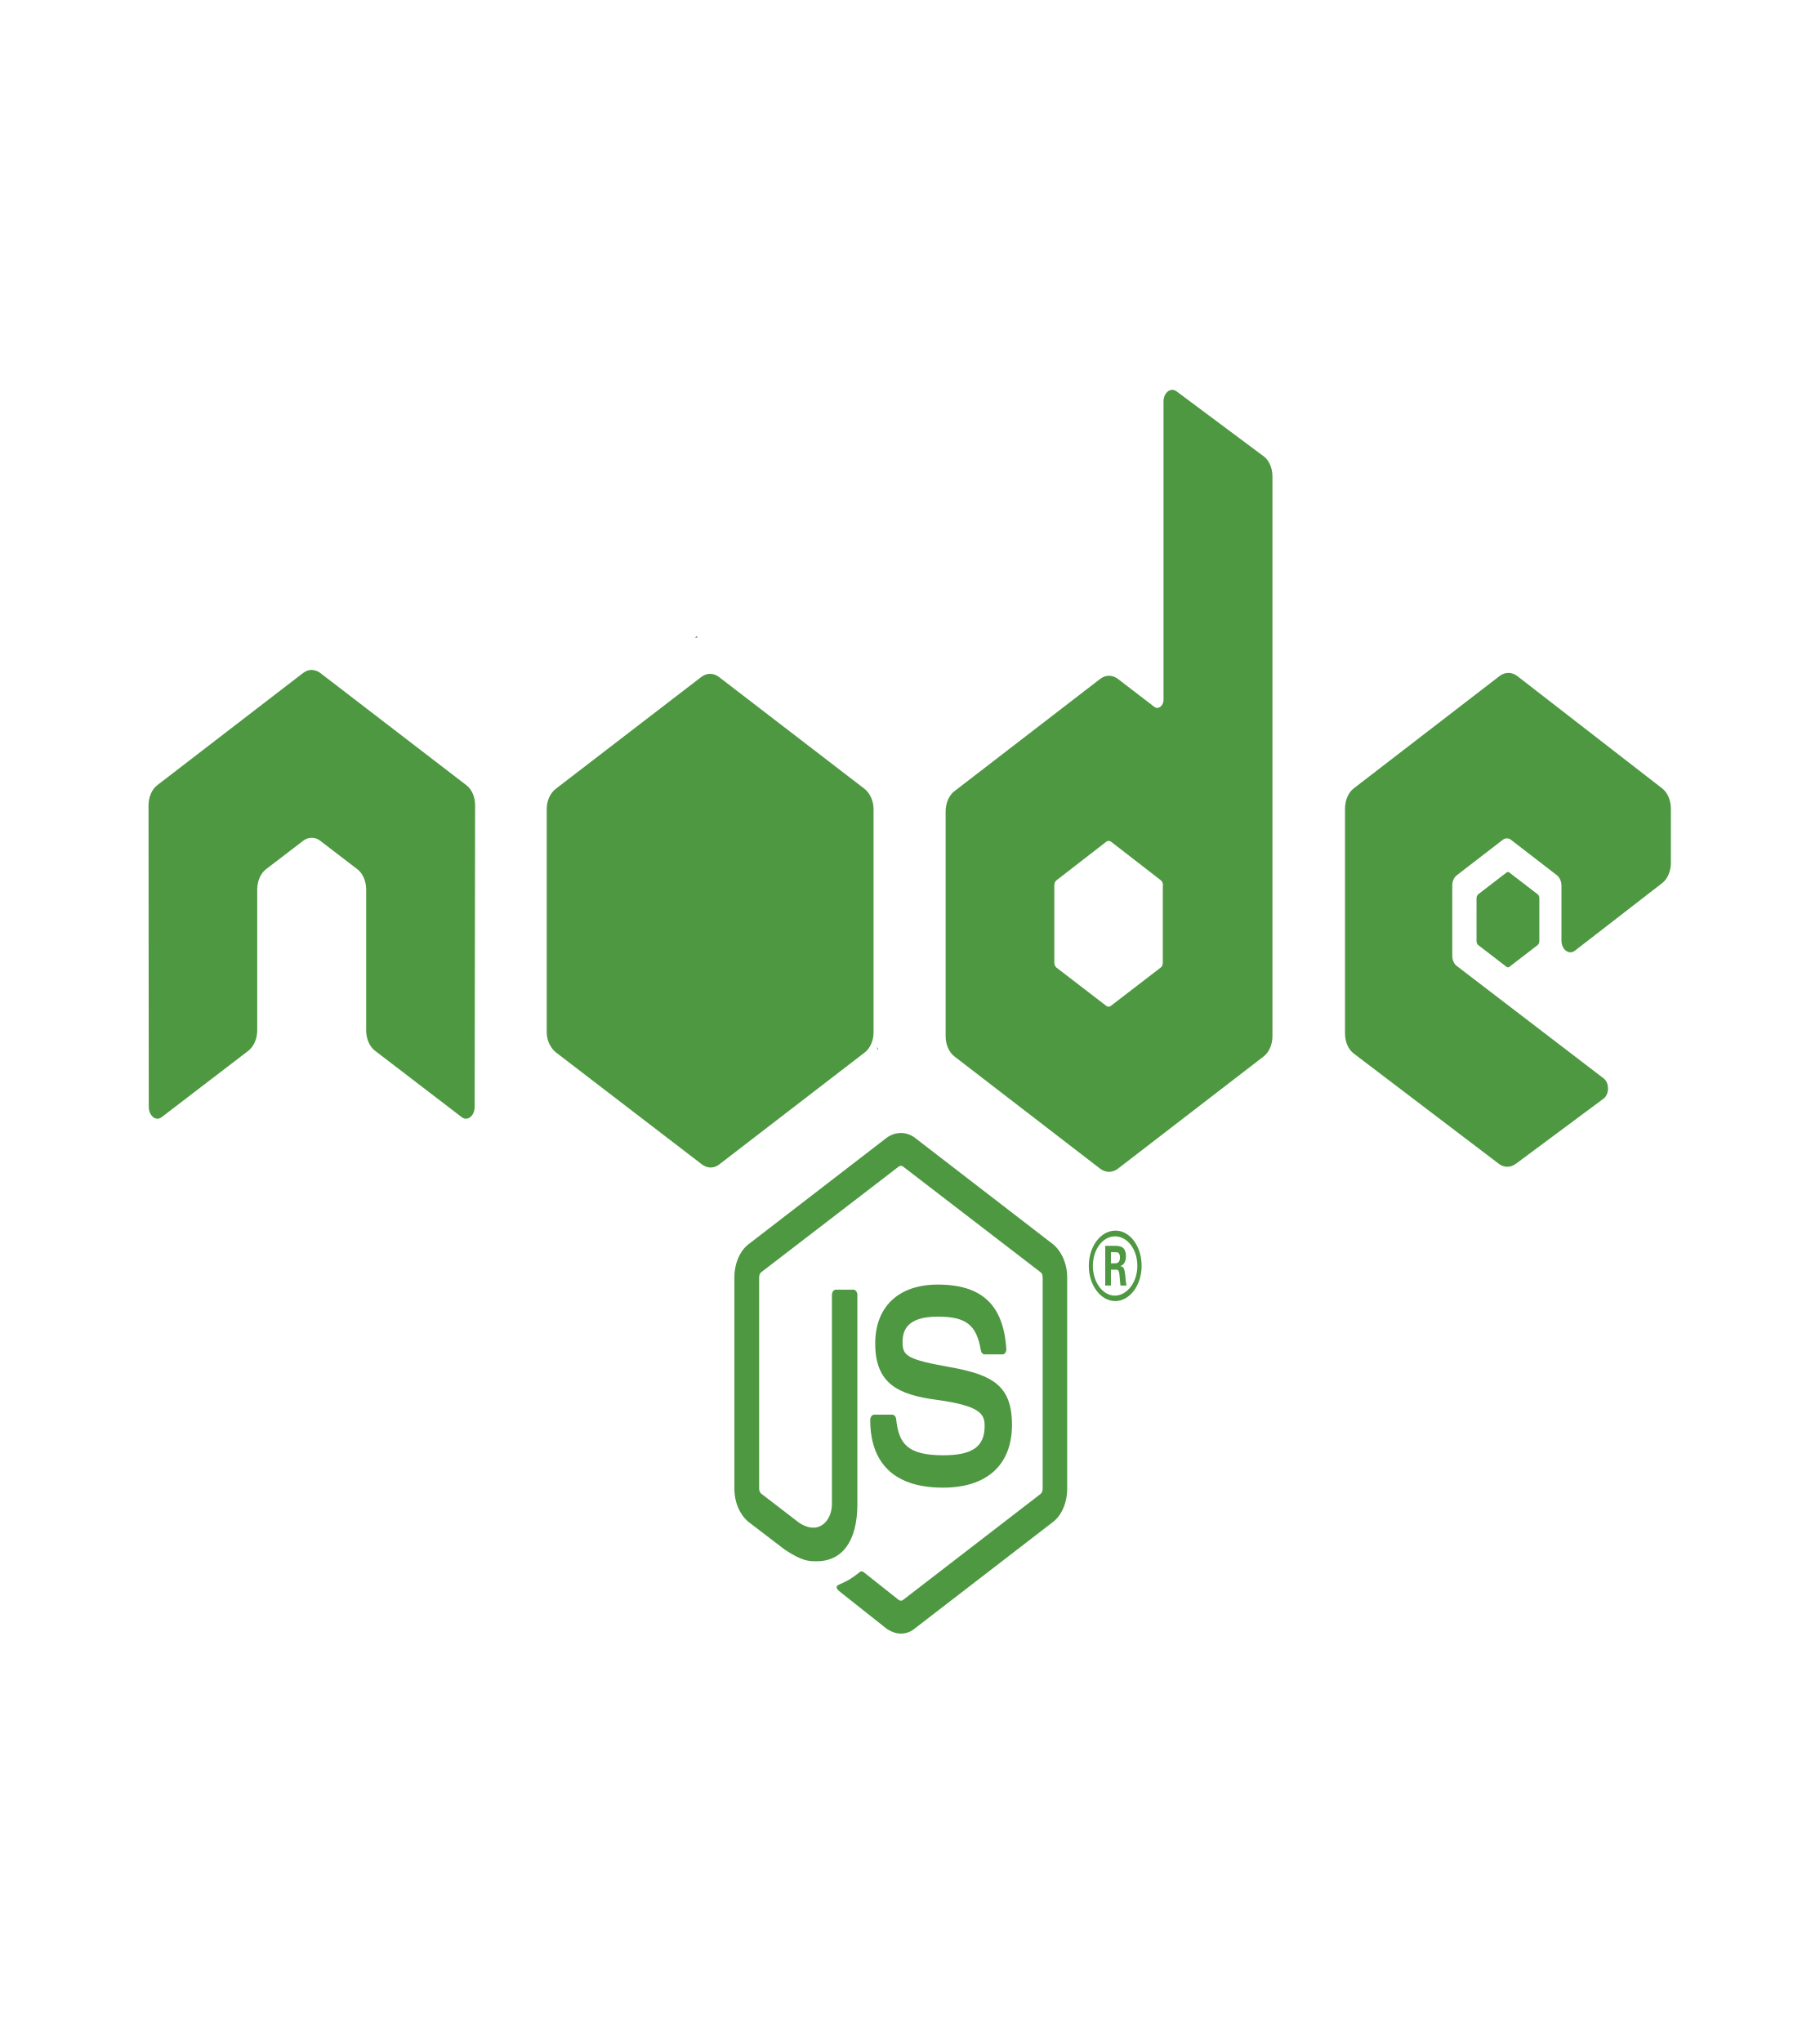
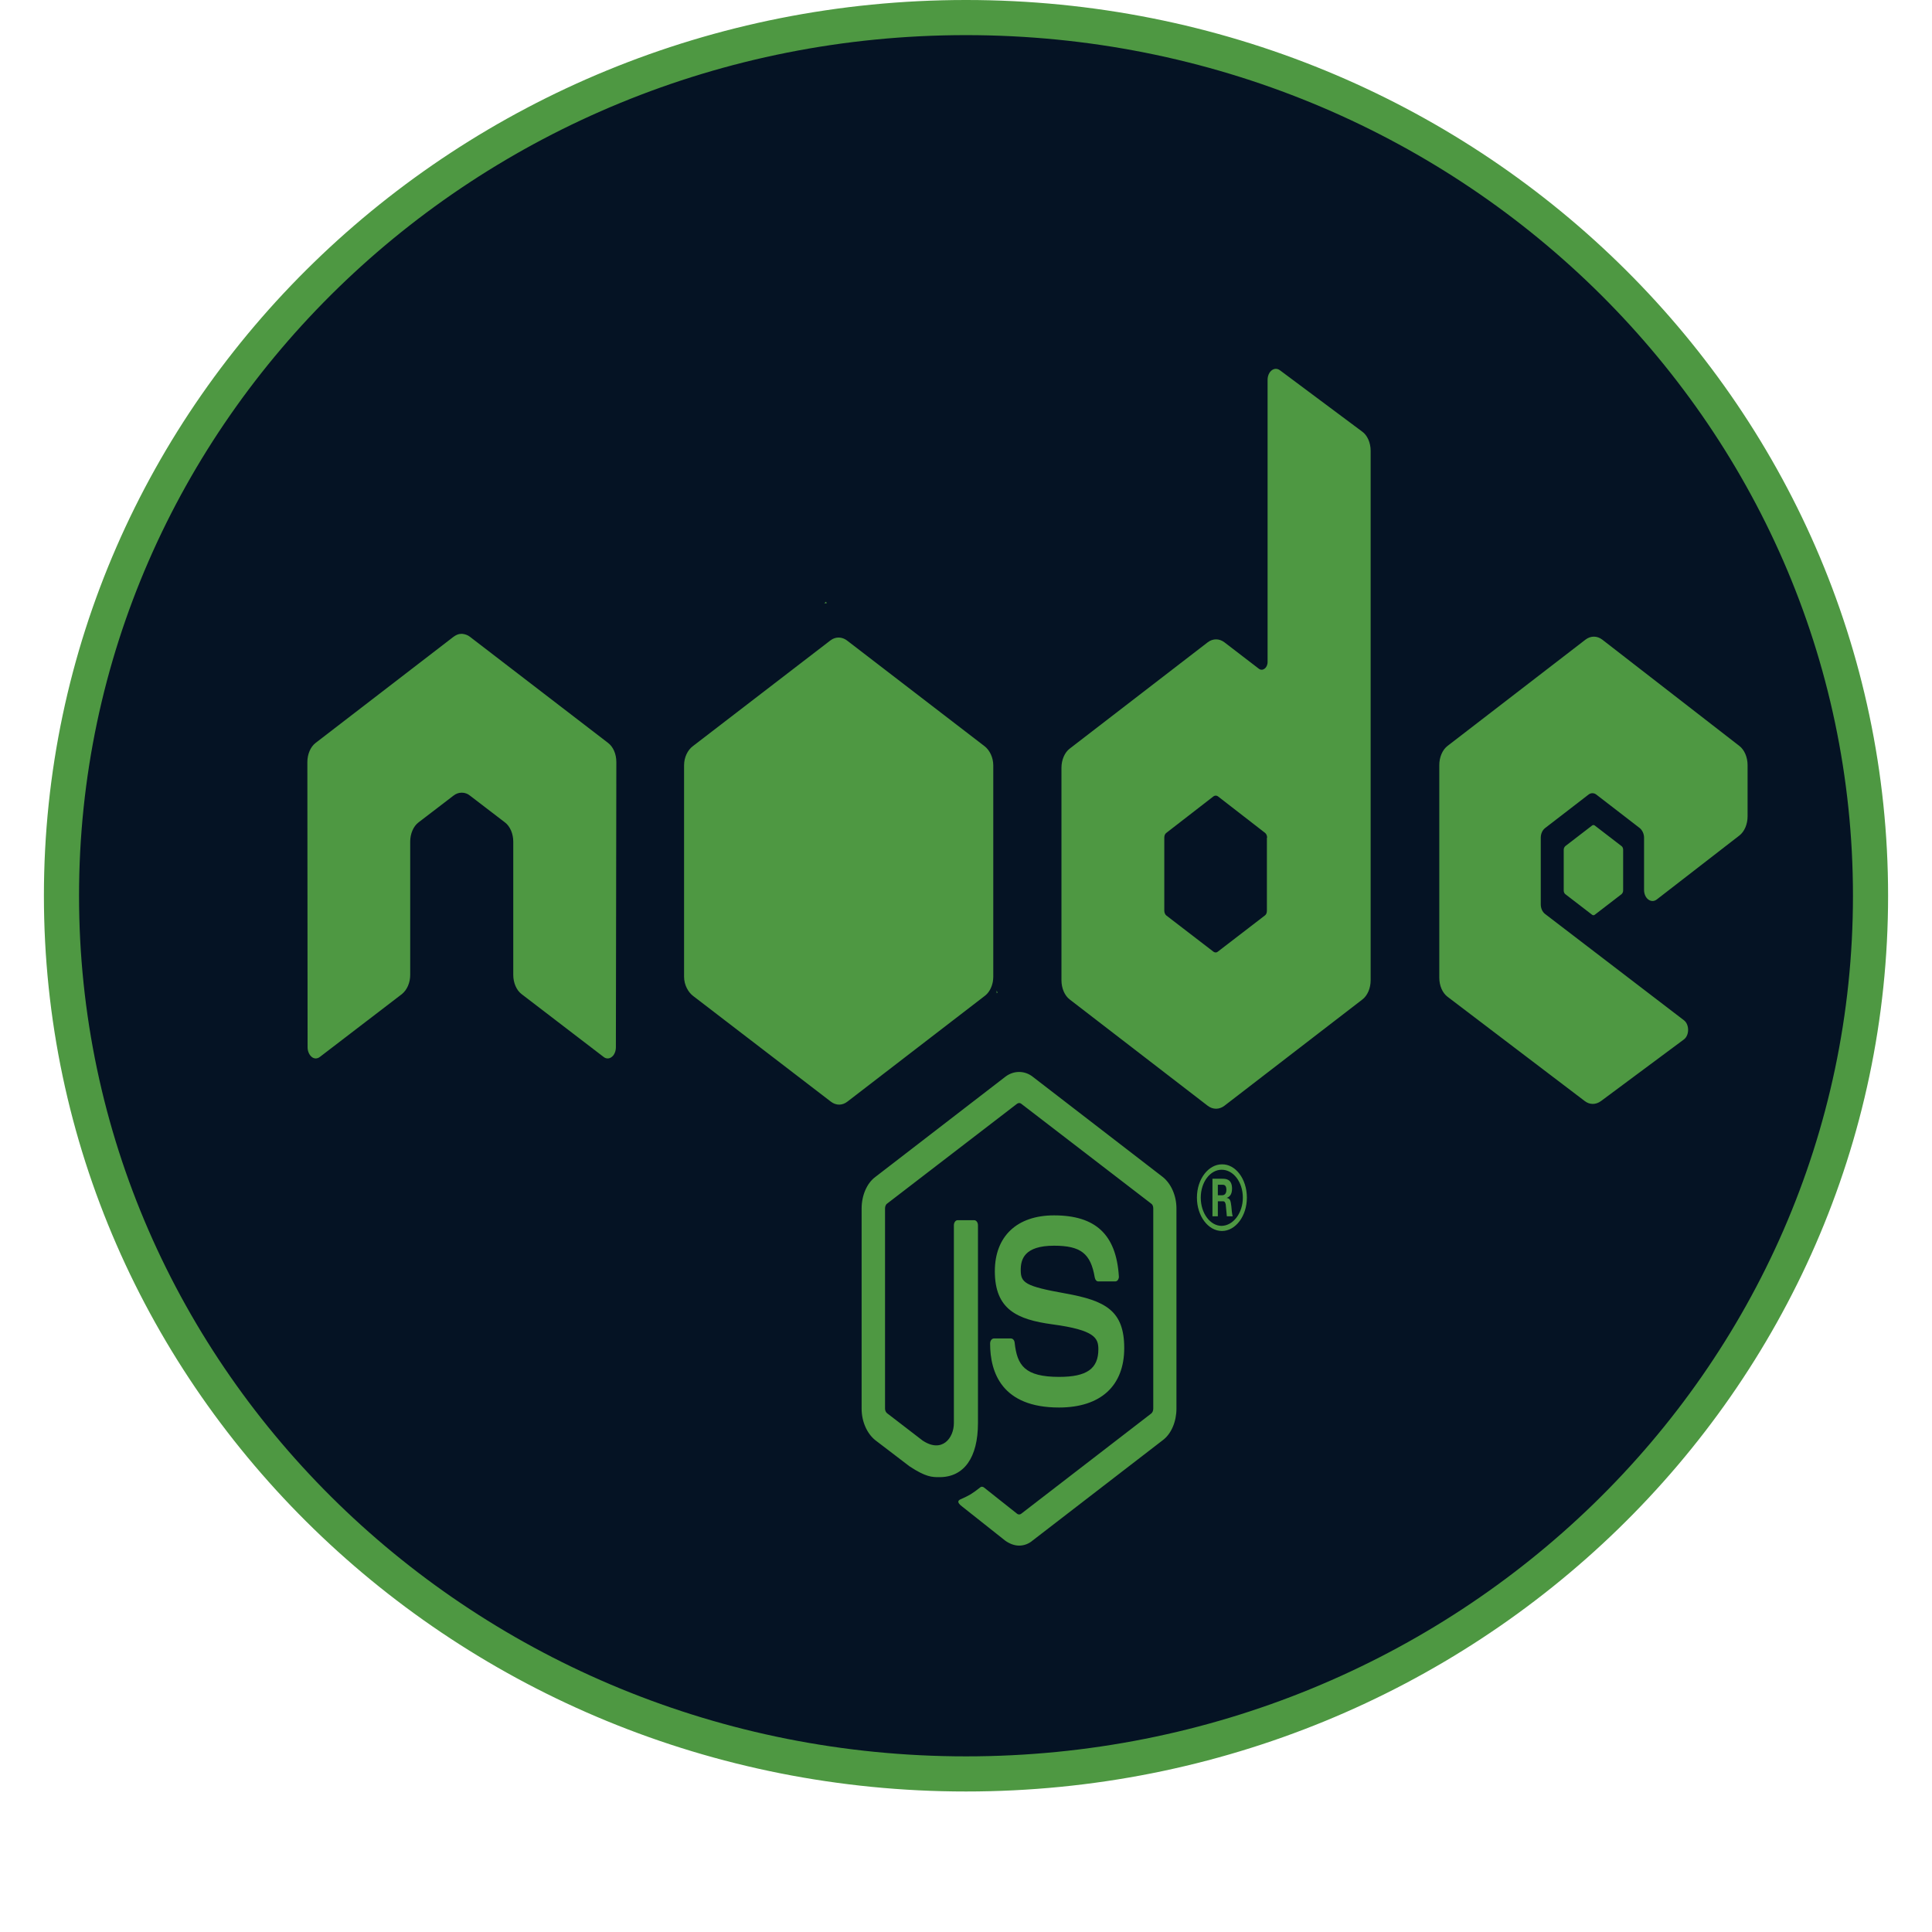
- <svg xmlns="http://www.w3.org/2000/svg" width="98" height="110" viewBox="0 0 98 110" fill="none">
-   <path d="M48.526 88C48.257 88 47.988 87.897 47.744 87.727L45.284 85.778C44.913 85.504 45.092 85.402 45.22 85.351C45.707 85.129 45.81 85.077 46.335 84.667C46.386 84.633 46.463 84.65 46.514 84.684L48.411 86.188C48.475 86.24 48.577 86.24 48.641 86.188L56.047 80.479C56.111 80.428 56.162 80.326 56.162 80.206V68.805C56.162 68.686 56.124 68.583 56.047 68.532L48.641 62.84C48.577 62.789 48.487 62.789 48.411 62.84L41.005 68.532C40.928 68.583 40.89 68.703 40.89 68.805V80.206C40.89 80.308 40.941 80.411 41.005 80.462L43.029 82.018C44.131 82.753 44.81 81.881 44.81 81.026V69.762C44.81 69.609 44.9 69.472 45.028 69.472H45.963C46.079 69.472 46.181 69.591 46.181 69.762V81.026C46.181 82.992 45.387 84.103 43.99 84.103C43.568 84.103 43.222 84.103 42.286 83.488L40.339 82.001C39.865 81.624 39.557 80.941 39.557 80.206V68.805C39.557 68.07 39.852 67.369 40.339 67.01L47.744 61.302C48.218 60.943 48.833 60.943 49.295 61.302L56.7 67.01C57.174 67.386 57.482 68.07 57.482 68.805V80.206C57.482 80.941 57.187 81.642 56.7 82.001L49.295 87.709C49.077 87.897 48.808 88 48.526 88ZM54.509 76.753C54.509 74.617 53.433 74.052 51.153 73.642C48.846 73.232 48.616 73.027 48.616 72.309C48.616 71.711 48.808 70.925 50.512 70.925C52.037 70.925 52.6 71.369 52.831 72.736C52.857 72.873 52.933 72.959 53.036 72.959H53.997C54.061 72.959 54.112 72.924 54.151 72.873C54.189 72.805 54.215 72.736 54.202 72.651C54.048 70.292 52.882 69.198 50.512 69.198C48.398 69.198 47.142 70.395 47.142 72.377C47.142 74.548 48.398 75.129 50.422 75.403C52.844 75.728 53.036 76.189 53.036 76.822C53.036 77.933 52.37 78.394 50.807 78.394C48.846 78.394 48.411 77.745 48.27 76.445C48.257 76.309 48.167 76.206 48.052 76.206H47.091C46.976 76.206 46.873 76.326 46.873 76.497C46.873 78.155 47.552 80.138 50.794 80.138C53.164 80.138 54.509 78.907 54.509 76.753ZM61.492 68.19C61.492 69.233 60.852 70.087 60.07 70.087C59.288 70.087 58.648 69.233 58.648 68.19C58.648 67.113 59.314 66.293 60.07 66.293C60.839 66.275 61.492 67.113 61.492 68.19ZM61.262 68.19C61.262 67.301 60.723 66.6 60.057 66.6C59.404 66.6 58.866 67.301 58.866 68.19C58.866 69.079 59.404 69.796 60.057 69.796C60.723 69.779 61.262 69.061 61.262 68.19ZM60.685 69.25H60.352C60.339 69.147 60.288 68.6 60.288 68.583C60.262 68.463 60.237 68.395 60.121 68.395H59.839V69.25H59.532V67.113H60.083C60.275 67.113 60.647 67.113 60.647 67.677C60.647 68.07 60.454 68.156 60.339 68.207C60.557 68.224 60.57 68.412 60.608 68.686C60.621 68.856 60.647 69.147 60.685 69.25ZM60.326 67.745C60.326 67.455 60.172 67.455 60.096 67.455H59.839V68.053H60.083C60.288 68.053 60.326 67.865 60.326 67.745ZM25.592 43.389C25.592 42.927 25.412 42.517 25.117 42.295L17.263 36.261C17.135 36.158 16.982 36.107 16.828 36.09H16.751C16.597 36.09 16.456 36.158 16.315 36.261L8.474 42.295C8.179 42.517 8 42.944 8 43.389L8.013 59.627C8.013 59.849 8.102 60.054 8.243 60.173C8.384 60.293 8.564 60.293 8.717 60.173L13.381 56.601C13.676 56.362 13.855 55.952 13.855 55.507V47.918C13.855 47.474 14.035 47.046 14.329 46.824L16.315 45.303C16.469 45.183 16.623 45.132 16.789 45.132C16.956 45.132 17.122 45.183 17.263 45.303L19.249 46.824C19.544 47.046 19.723 47.474 19.723 47.918V55.507C19.723 55.952 19.903 56.379 20.198 56.601L24.861 60.173C25.002 60.293 25.194 60.293 25.335 60.173C25.476 60.071 25.566 59.849 25.566 59.627L25.592 43.389ZM68.539 25.664V55.815C68.539 56.259 68.36 56.687 68.065 56.909L60.211 62.959C59.916 63.182 59.557 63.182 59.263 62.959L51.409 56.909C51.114 56.687 50.935 56.259 50.935 55.815V43.713C50.935 43.269 51.114 42.842 51.409 42.62L59.263 36.569C59.557 36.347 59.916 36.347 60.211 36.569L62.171 38.073C62.389 38.244 62.671 38.022 62.671 37.697V21.63C62.671 21.151 63.055 20.844 63.376 21.083L68.052 24.57C68.347 24.775 68.539 25.202 68.539 25.664ZM62.645 47.696C62.645 47.576 62.594 47.474 62.53 47.422L59.839 45.337C59.763 45.286 59.673 45.286 59.596 45.337L56.905 47.422C56.828 47.474 56.79 47.576 56.79 47.696V51.849C56.79 51.969 56.841 52.072 56.905 52.123L59.596 54.191C59.673 54.242 59.763 54.242 59.827 54.191L62.517 52.123C62.594 52.072 62.633 51.969 62.633 51.849V47.696H62.645ZM89.526 47.576C89.821 47.354 90 46.927 90 46.482V43.56C90 43.115 89.821 42.688 89.526 42.466L81.723 36.415C81.428 36.193 81.07 36.193 80.775 36.415L72.921 42.466C72.626 42.688 72.447 43.115 72.447 43.56V55.661C72.447 56.123 72.626 56.533 72.921 56.755L80.724 62.686C81.006 62.908 81.364 62.908 81.659 62.686L86.374 59.182C86.694 58.943 86.694 58.328 86.374 58.088L78.469 52.037C78.315 51.918 78.225 51.713 78.225 51.49V47.696C78.225 47.474 78.315 47.269 78.469 47.149L80.929 45.252C81.07 45.132 81.262 45.132 81.403 45.252L83.863 47.149C84.004 47.269 84.106 47.474 84.106 47.696V50.67C84.106 51.149 84.503 51.456 84.824 51.217L89.526 47.576ZM79.622 48.175C79.571 48.226 79.532 48.294 79.532 48.38V50.704C79.532 50.79 79.571 50.875 79.622 50.909L81.134 52.072C81.185 52.123 81.262 52.123 81.313 52.072L82.825 50.909C82.876 50.858 82.915 50.79 82.915 50.704V48.38C82.915 48.294 82.876 48.209 82.825 48.175L81.313 47.012C81.262 46.961 81.185 46.961 81.134 47.012L79.622 48.175ZM47.053 55.61V43.577C47.053 43.132 46.847 42.705 46.553 42.483L38.724 36.466C38.455 36.261 38.084 36.227 37.776 36.466L29.948 42.483C29.653 42.705 29.448 43.115 29.448 43.577V55.61C29.448 56.088 29.692 56.499 29.961 56.704L37.802 62.72C38.109 62.959 38.468 62.942 38.75 62.72L46.566 56.704C46.796 56.533 46.963 56.242 47.027 55.9C47.04 55.815 47.053 55.712 47.053 55.61ZM37.533 34.261L37.43 34.347H37.571L37.533 34.261ZM47.296 56.516L47.245 56.396V56.55L47.296 56.516Z" fill="#4E9842" />
+ <svg xmlns="http://www.w3.org/2000/svg" width="70" height="70" viewBox="0 0 105 110" fill="none">
+   <path d="M104 51C104 78.587 80.97 101 52.5 101C24.03 101 1 78.587 1 51C1 23.413 24.03 1 52.5 1C80.97 1 104 23.413 104 51Z" fill="#051324" stroke="#4E9842" stroke-width="2" />
+   <path d="M55.526 88C55.257 88 54.988 87.897 54.744 87.727L52.284 85.778C51.913 85.504 52.092 85.402 52.22 85.351C52.707 85.129 52.81 85.077 53.335 84.667C53.386 84.633 53.463 84.65 53.514 84.684L55.411 86.188C55.475 86.24 55.577 86.24 55.641 86.188L63.047 80.479C63.111 80.428 63.162 80.326 63.162 80.206V68.805C63.162 68.686 63.124 68.583 63.047 68.532L55.641 62.84C55.577 62.789 55.487 62.789 55.411 62.84L48.005 68.532C47.928 68.583 47.89 68.703 47.89 68.805V80.206C47.89 80.308 47.941 80.411 48.005 80.462L50.029 82.018C51.131 82.753 51.81 81.881 51.81 81.026V69.762C51.81 69.609 51.9 69.472 52.028 69.472H52.963C53.079 69.472 53.181 69.591 53.181 69.762V81.026C53.181 82.992 52.387 84.103 50.99 84.103C50.568 84.103 50.222 84.103 49.286 83.488L47.339 82.001C46.865 81.624 46.557 80.941 46.557 80.206V68.805C46.557 68.07 46.852 67.369 47.339 67.01L54.744 61.302C55.218 60.943 55.833 60.943 56.295 61.302L63.7 67.01C64.174 67.386 64.482 68.07 64.482 68.805V80.206C64.482 80.941 64.187 81.642 63.7 82.001L56.295 87.709C56.077 87.897 55.808 88 55.526 88ZM61.509 76.753C61.509 74.617 60.433 74.052 58.153 73.642C55.846 73.232 55.616 73.027 55.616 72.309C55.616 71.711 55.808 70.925 57.512 70.925C59.037 70.925 59.6 71.369 59.831 72.736C59.857 72.873 59.933 72.959 60.036 72.959H60.997C61.061 72.959 61.112 72.924 61.151 72.873C61.189 72.805 61.215 72.736 61.202 72.651C61.048 70.292 59.882 69.198 57.512 69.198C55.398 69.198 54.142 70.395 54.142 72.377C54.142 74.548 55.398 75.129 57.422 75.403C59.844 75.728 60.036 76.189 60.036 76.822C60.036 77.933 59.37 78.394 57.807 78.394C55.846 78.394 55.411 77.745 55.27 76.445C55.257 76.309 55.167 76.206 55.052 76.206H54.091C53.976 76.206 53.873 76.326 53.873 76.497C53.873 78.155 54.552 80.138 57.794 80.138C60.164 80.138 61.509 78.907 61.509 76.753ZM68.492 68.19C68.492 69.233 67.852 70.087 67.07 70.087C66.288 70.087 65.648 69.233 65.648 68.19C65.648 67.113 66.314 66.293 67.07 66.293C67.839 66.275 68.492 67.113 68.492 68.19ZM68.262 68.19C68.262 67.301 67.723 66.6 67.057 66.6C66.404 66.6 65.866 67.301 65.866 68.19C65.866 69.079 66.404 69.796 67.057 69.796C67.723 69.779 68.262 69.061 68.262 68.19ZM67.685 69.25H67.352C67.339 69.147 67.288 68.6 67.288 68.583C67.262 68.463 67.237 68.395 67.121 68.395H66.839V69.25H66.532V67.113H67.083C67.275 67.113 67.647 67.113 67.647 67.677C67.647 68.07 67.454 68.156 67.339 68.207C67.557 68.224 67.57 68.412 67.608 68.686C67.621 68.856 67.647 69.147 67.685 69.25ZM67.326 67.745C67.326 67.455 67.172 67.455 67.096 67.455H66.839V68.053H67.083C67.288 68.053 67.326 67.865 67.326 67.745ZM32.592 43.389C32.592 42.927 32.412 42.517 32.117 42.295L24.263 36.261C24.135 36.158 23.982 36.107 23.828 36.09H23.751C23.597 36.09 23.456 36.158 23.315 36.261L15.474 42.295C15.179 42.517 15 42.944 15 43.389L15.013 59.627C15.013 59.849 15.102 60.054 15.243 60.173C15.384 60.293 15.564 60.293 15.717 60.173L20.381 56.601C20.676 56.362 20.855 55.952 20.855 55.507V47.918C20.855 47.474 21.035 47.046 21.329 46.824L23.315 45.303C23.469 45.183 23.623 45.132 23.789 45.132C23.956 45.132 24.122 45.183 24.263 45.303L26.249 46.824C26.544 47.046 26.723 47.474 26.723 47.918V55.507C26.723 55.952 26.903 56.379 27.198 56.601L31.861 60.173C32.002 60.293 32.194 60.293 32.335 60.173C32.476 60.071 32.566 59.849 32.566 59.627L32.592 43.389ZM75.539 25.664V55.815C75.539 56.259 75.36 56.687 75.065 56.909L67.211 62.959C66.916 63.182 66.558 63.182 66.263 62.959L58.409 56.909C58.114 56.687 57.935 56.259 57.935 55.815V43.713C57.935 43.269 58.114 42.842 58.409 42.62L66.263 36.569C66.558 36.347 66.916 36.347 67.211 36.569L69.171 38.073C69.389 38.244 69.671 38.022 69.671 37.697V21.63C69.671 21.151 70.055 20.844 70.376 21.083L75.052 24.57C75.347 24.775 75.539 25.202 75.539 25.664ZM69.645 47.696C69.645 47.576 69.594 47.474 69.53 47.422L66.839 45.337C66.763 45.286 66.673 45.286 66.596 45.337L63.905 47.422C63.828 47.474 63.79 47.576 63.79 47.696V51.849C63.79 51.969 63.841 52.072 63.905 52.123L66.596 54.191C66.673 54.242 66.763 54.242 66.827 54.191L69.517 52.123C69.594 52.072 69.632 51.969 69.632 51.849V47.696H69.645ZM96.526 47.576C96.821 47.354 97 46.927 97 46.482V43.56C97 43.115 96.821 42.688 96.526 42.466L88.723 36.415C88.428 36.193 88.07 36.193 87.775 36.415L79.921 42.466C79.626 42.688 79.447 43.115 79.447 43.56V55.661C79.447 56.123 79.626 56.533 79.921 56.755L87.724 62.686C88.006 62.908 88.364 62.908 88.659 62.686L93.374 59.182C93.694 58.943 93.694 58.328 93.374 58.088L85.469 52.037C85.315 51.918 85.225 51.713 85.225 51.49V47.696C85.225 47.474 85.315 47.269 85.469 47.149L87.929 45.252C88.07 45.132 88.262 45.132 88.403 45.252L90.863 47.149C91.004 47.269 91.106 47.474 91.106 47.696V50.67C91.106 51.149 91.503 51.456 91.824 51.217L96.526 47.576ZM86.622 48.175C86.571 48.226 86.532 48.294 86.532 48.38V50.704C86.532 50.79 86.571 50.875 86.622 50.909L88.134 52.072C88.185 52.123 88.262 52.123 88.313 52.072L89.825 50.909C89.876 50.858 89.915 50.79 89.915 50.704V48.38C89.915 48.294 89.876 48.209 89.825 48.175L88.313 47.012C88.262 46.961 88.185 46.961 88.134 47.012L86.622 48.175ZM54.053 55.61V43.577C54.053 43.132 53.847 42.705 53.553 42.483L45.724 36.466C45.455 36.261 45.084 36.227 44.776 36.466L36.948 42.483C36.653 42.705 36.448 43.115 36.448 43.577V55.61C36.448 56.088 36.692 56.499 36.961 56.704L44.802 62.72C45.109 62.959 45.468 62.942 45.75 62.72L53.566 56.704C53.796 56.533 53.963 56.242 54.027 55.9C54.04 55.815 54.053 55.712 54.053 55.61ZM44.533 34.261L44.43 34.347H44.571L44.533 34.261ZM54.296 56.516L54.245 56.396V56.55L54.296 56.516Z" fill="#4E9842" />
</svg>
